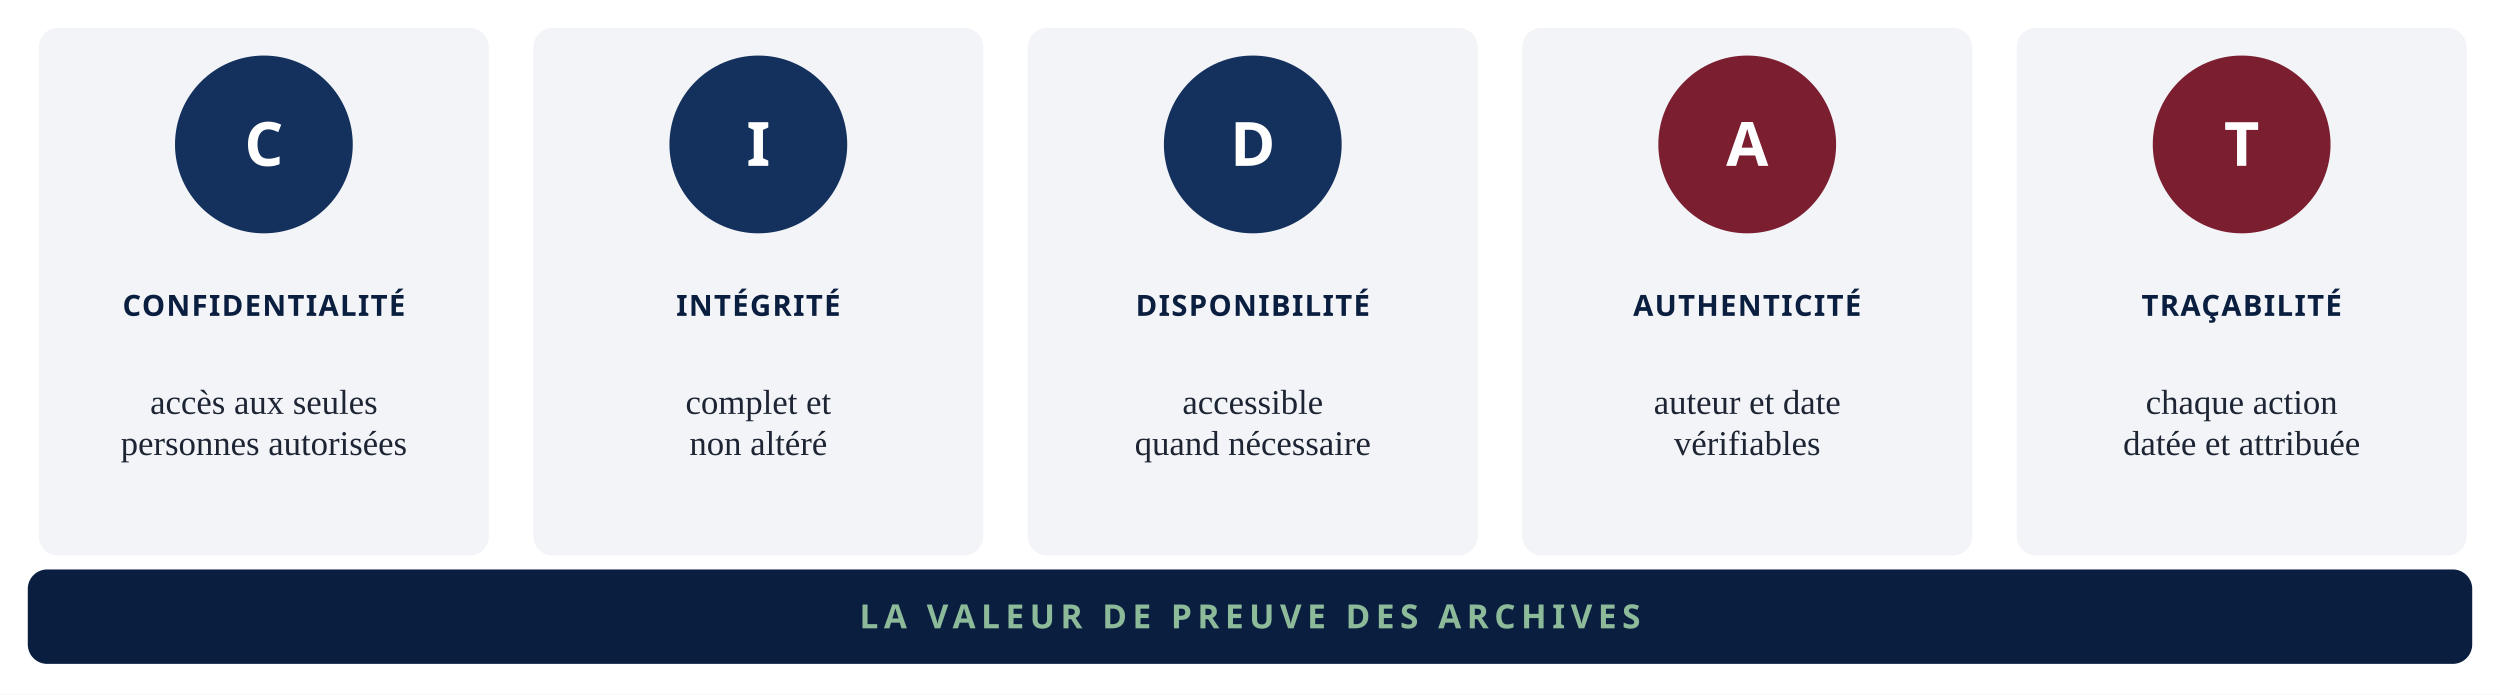
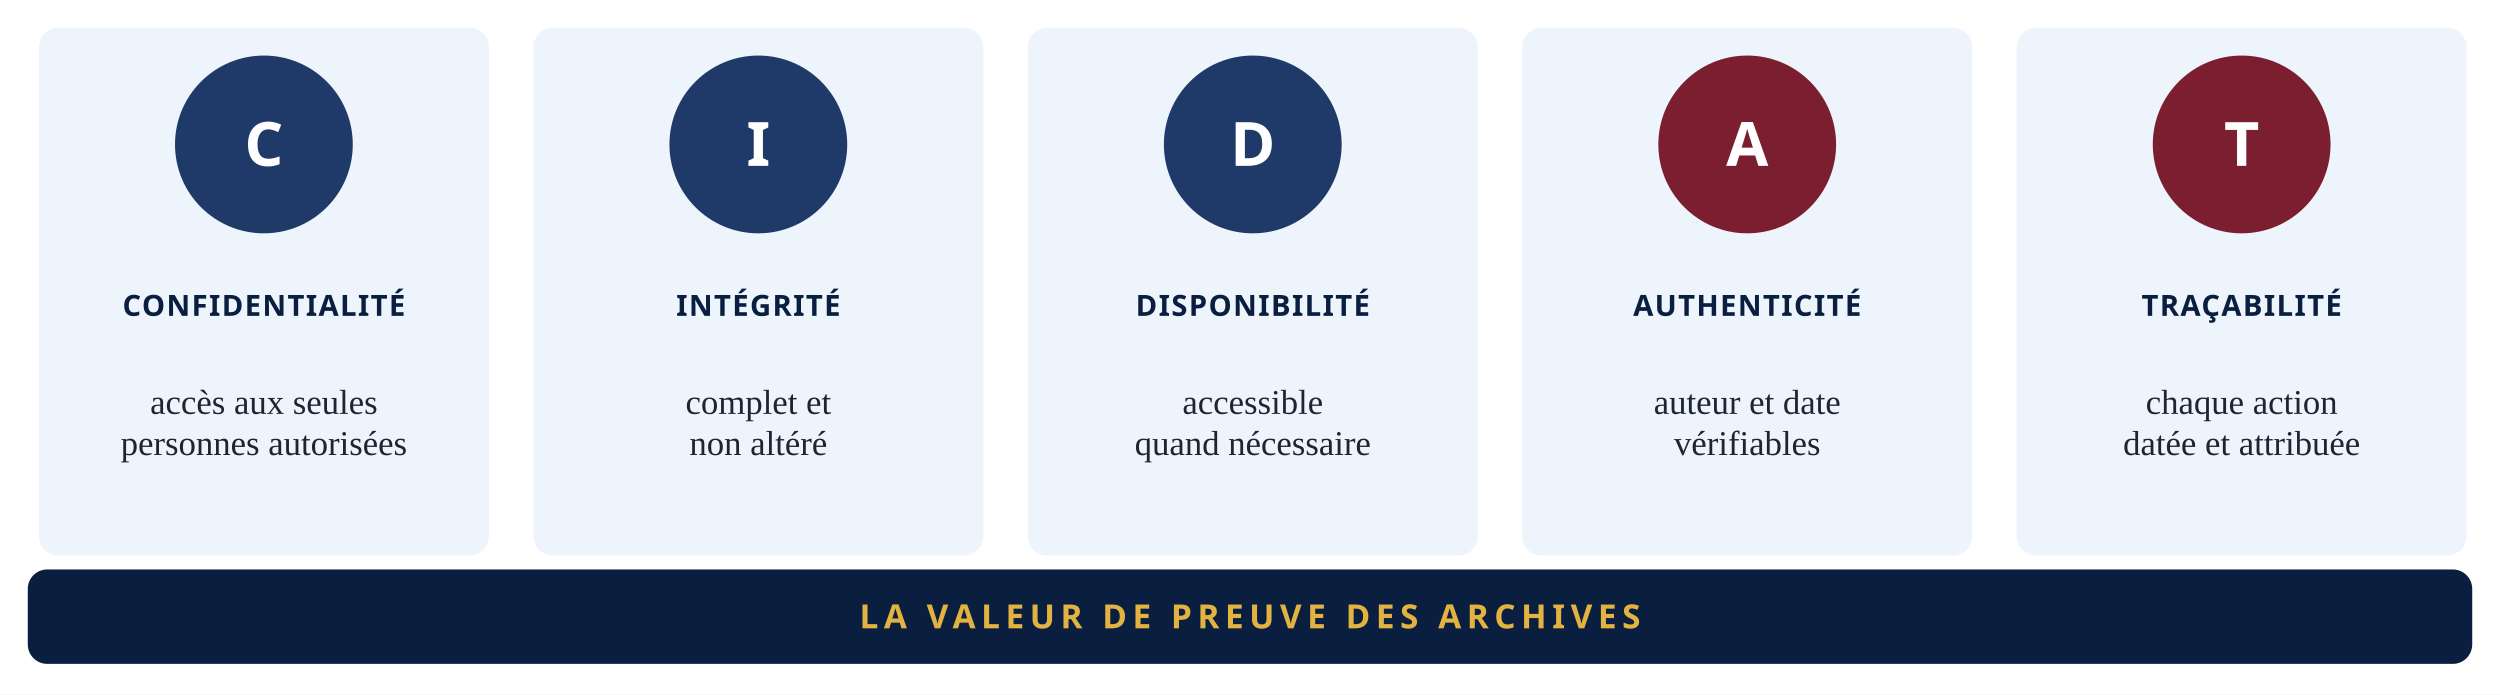
<svg xmlns="http://www.w3.org/2000/svg" viewBox="0 0 900 250" width="900" height="250">
  <defs>
    <marker id="ar" viewBox="0 0 10 10" refX="9" refY="5" markerWidth="7" markerHeight="7" orient="auto-start-reverse">
      <path d="M0 0L10 5L0 10z" fill="#0A1E3F" />
    </marker>
    <marker id="arg" viewBox="0 0 10 10" refX="9" refY="5" markerWidth="7" markerHeight="7" orient="auto-start-reverse">
-       <path d="M0 0L10 5L0 10z" fill="#2D5A3B" />
+       <path d="M0 0L10 5L0 10z" fill="#C8951E" />
    </marker>
  </defs>
  <rect width="900" height="250" fill="white" />
  <rect x="10" y="205" width="880" height="34" rx="7" fill="#0A1E3F" stroke="none" stroke-width="1" />
-   <text x="450" y="226.2" font-family="Montserrat" font-size="12" font-weight="800" fill="#8DBB9A" text-anchor="middle" letter-spacing="2">LA VALEUR DE PREUVE DES ARCHIVES</text>
-   <rect x="14" y="10" width="162" height="190" rx="7" fill="#F2F4F7" stroke="none" stroke-width="1" />
-   <circle cx="95" cy="52" r="32" fill="#14305C" />
+   <text x="450" y="226.2" font-family="Montserrat" font-size="12" font-weight="800" fill="#E3B341" text-anchor="middle" letter-spacing="2">LA VALEUR DE PREUVE DES ARCHIVES</text>
+   <rect x="14" y="10" width="162" height="190" rx="7" fill="#EEF4FB" stroke="none" stroke-width="1" />
+   <circle cx="95" cy="52" r="32" fill="#1F3A68" />
  <text x="95" y="59.7" font-family="Montserrat" font-size="22" font-weight="800" fill="white" text-anchor="middle" letter-spacing="0.5">C</text>
  <text x="95" y="113.7" font-family="Montserrat" font-size="10.5" font-weight="800" fill="#0A1E3F" text-anchor="middle" letter-spacing="0.5">CONFIDENTIALITÉ</text>
  <text x="95" y="149.0" font-family="Source Sans 3" font-size="12.5" font-weight="400" fill="#1D2433" text-anchor="middle" letter-spacing="0">accès aux seules</text>
  <text x="95" y="163.8" font-family="Source Sans 3" font-size="12.5" font-weight="400" fill="#1D2433" text-anchor="middle" letter-spacing="0">personnes autorisées</text>
-   <rect x="192" y="10" width="162" height="190" rx="7" fill="#F2F4F7" stroke="none" stroke-width="1" />
-   <circle cx="273" cy="52" r="32" fill="#14305C" />
+   <rect x="192" y="10" width="162" height="190" rx="7" fill="#EEF4FB" stroke="none" stroke-width="1" />
+   <circle cx="273" cy="52" r="32" fill="#1F3A68" />
  <text x="273" y="59.7" font-family="Montserrat" font-size="22" font-weight="800" fill="white" text-anchor="middle" letter-spacing="0.5">I</text>
  <text x="273" y="113.7" font-family="Montserrat" font-size="10.5" font-weight="800" fill="#0A1E3F" text-anchor="middle" letter-spacing="0.5">INTÉGRITÉ</text>
  <text x="273" y="149.0" font-family="Source Sans 3" font-size="12.5" font-weight="400" fill="#1D2433" text-anchor="middle" letter-spacing="0">complet et</text>
  <text x="273" y="163.8" font-family="Source Sans 3" font-size="12.5" font-weight="400" fill="#1D2433" text-anchor="middle" letter-spacing="0">non altéré</text>
-   <rect x="370" y="10" width="162" height="190" rx="7" fill="#F2F4F7" stroke="none" stroke-width="1" />
-   <circle cx="451" cy="52" r="32" fill="#14305C" />
+   <rect x="370" y="10" width="162" height="190" rx="7" fill="#EEF4FB" stroke="none" stroke-width="1" />
+   <circle cx="451" cy="52" r="32" fill="#1F3A68" />
  <text x="451" y="59.7" font-family="Montserrat" font-size="22" font-weight="800" fill="white" text-anchor="middle" letter-spacing="0.5">D</text>
  <text x="451" y="113.7" font-family="Montserrat" font-size="10.5" font-weight="800" fill="#0A1E3F" text-anchor="middle" letter-spacing="0.5">DISPONIBILITÉ</text>
  <text x="451" y="149.0" font-family="Source Sans 3" font-size="12.5" font-weight="400" fill="#1D2433" text-anchor="middle" letter-spacing="0">accessible</text>
  <text x="451" y="163.8" font-family="Source Sans 3" font-size="12.5" font-weight="400" fill="#1D2433" text-anchor="middle" letter-spacing="0">quand nécessaire</text>
-   <rect x="548" y="10" width="162" height="190" rx="7" fill="#F2F4F7" stroke="none" stroke-width="1" />
+   <rect x="548" y="10" width="162" height="190" rx="7" fill="#EEF4FB" stroke="none" stroke-width="1" />
  <circle cx="629" cy="52" r="32" fill="#7B1E30" />
  <text x="629" y="59.7" font-family="Montserrat" font-size="22" font-weight="800" fill="white" text-anchor="middle" letter-spacing="0.5">A</text>
  <text x="629" y="113.7" font-family="Montserrat" font-size="10.5" font-weight="800" fill="#0A1E3F" text-anchor="middle" letter-spacing="0.5">AUTHENTICITÉ</text>
  <text x="629" y="149.0" font-family="Source Sans 3" font-size="12.5" font-weight="400" fill="#1D2433" text-anchor="middle" letter-spacing="0">auteur et date</text>
  <text x="629" y="163.8" font-family="Source Sans 3" font-size="12.5" font-weight="400" fill="#1D2433" text-anchor="middle" letter-spacing="0">vérifiables</text>
-   <rect x="726" y="10" width="162" height="190" rx="7" fill="#F2F4F7" stroke="none" stroke-width="1" />
+   <rect x="726" y="10" width="162" height="190" rx="7" fill="#EEF4FB" stroke="none" stroke-width="1" />
  <circle cx="807" cy="52" r="32" fill="#7B1E30" />
  <text x="807" y="59.7" font-family="Montserrat" font-size="22" font-weight="800" fill="white" text-anchor="middle" letter-spacing="0.5">T</text>
  <text x="807" y="113.7" font-family="Montserrat" font-size="10.5" font-weight="800" fill="#0A1E3F" text-anchor="middle" letter-spacing="0.5">TRAÇABILITÉ</text>
  <text x="807" y="149.0" font-family="Source Sans 3" font-size="12.5" font-weight="400" fill="#1D2433" text-anchor="middle" letter-spacing="0">chaque action</text>
  <text x="807" y="163.8" font-family="Source Sans 3" font-size="12.5" font-weight="400" fill="#1D2433" text-anchor="middle" letter-spacing="0">datée et attribuée</text>
  <text x="270" y="4.3" font-family="Source Sans 3" font-size="1" font-weight="400" fill="#1D2433" text-anchor="middle" letter-spacing="0" />
</svg>
